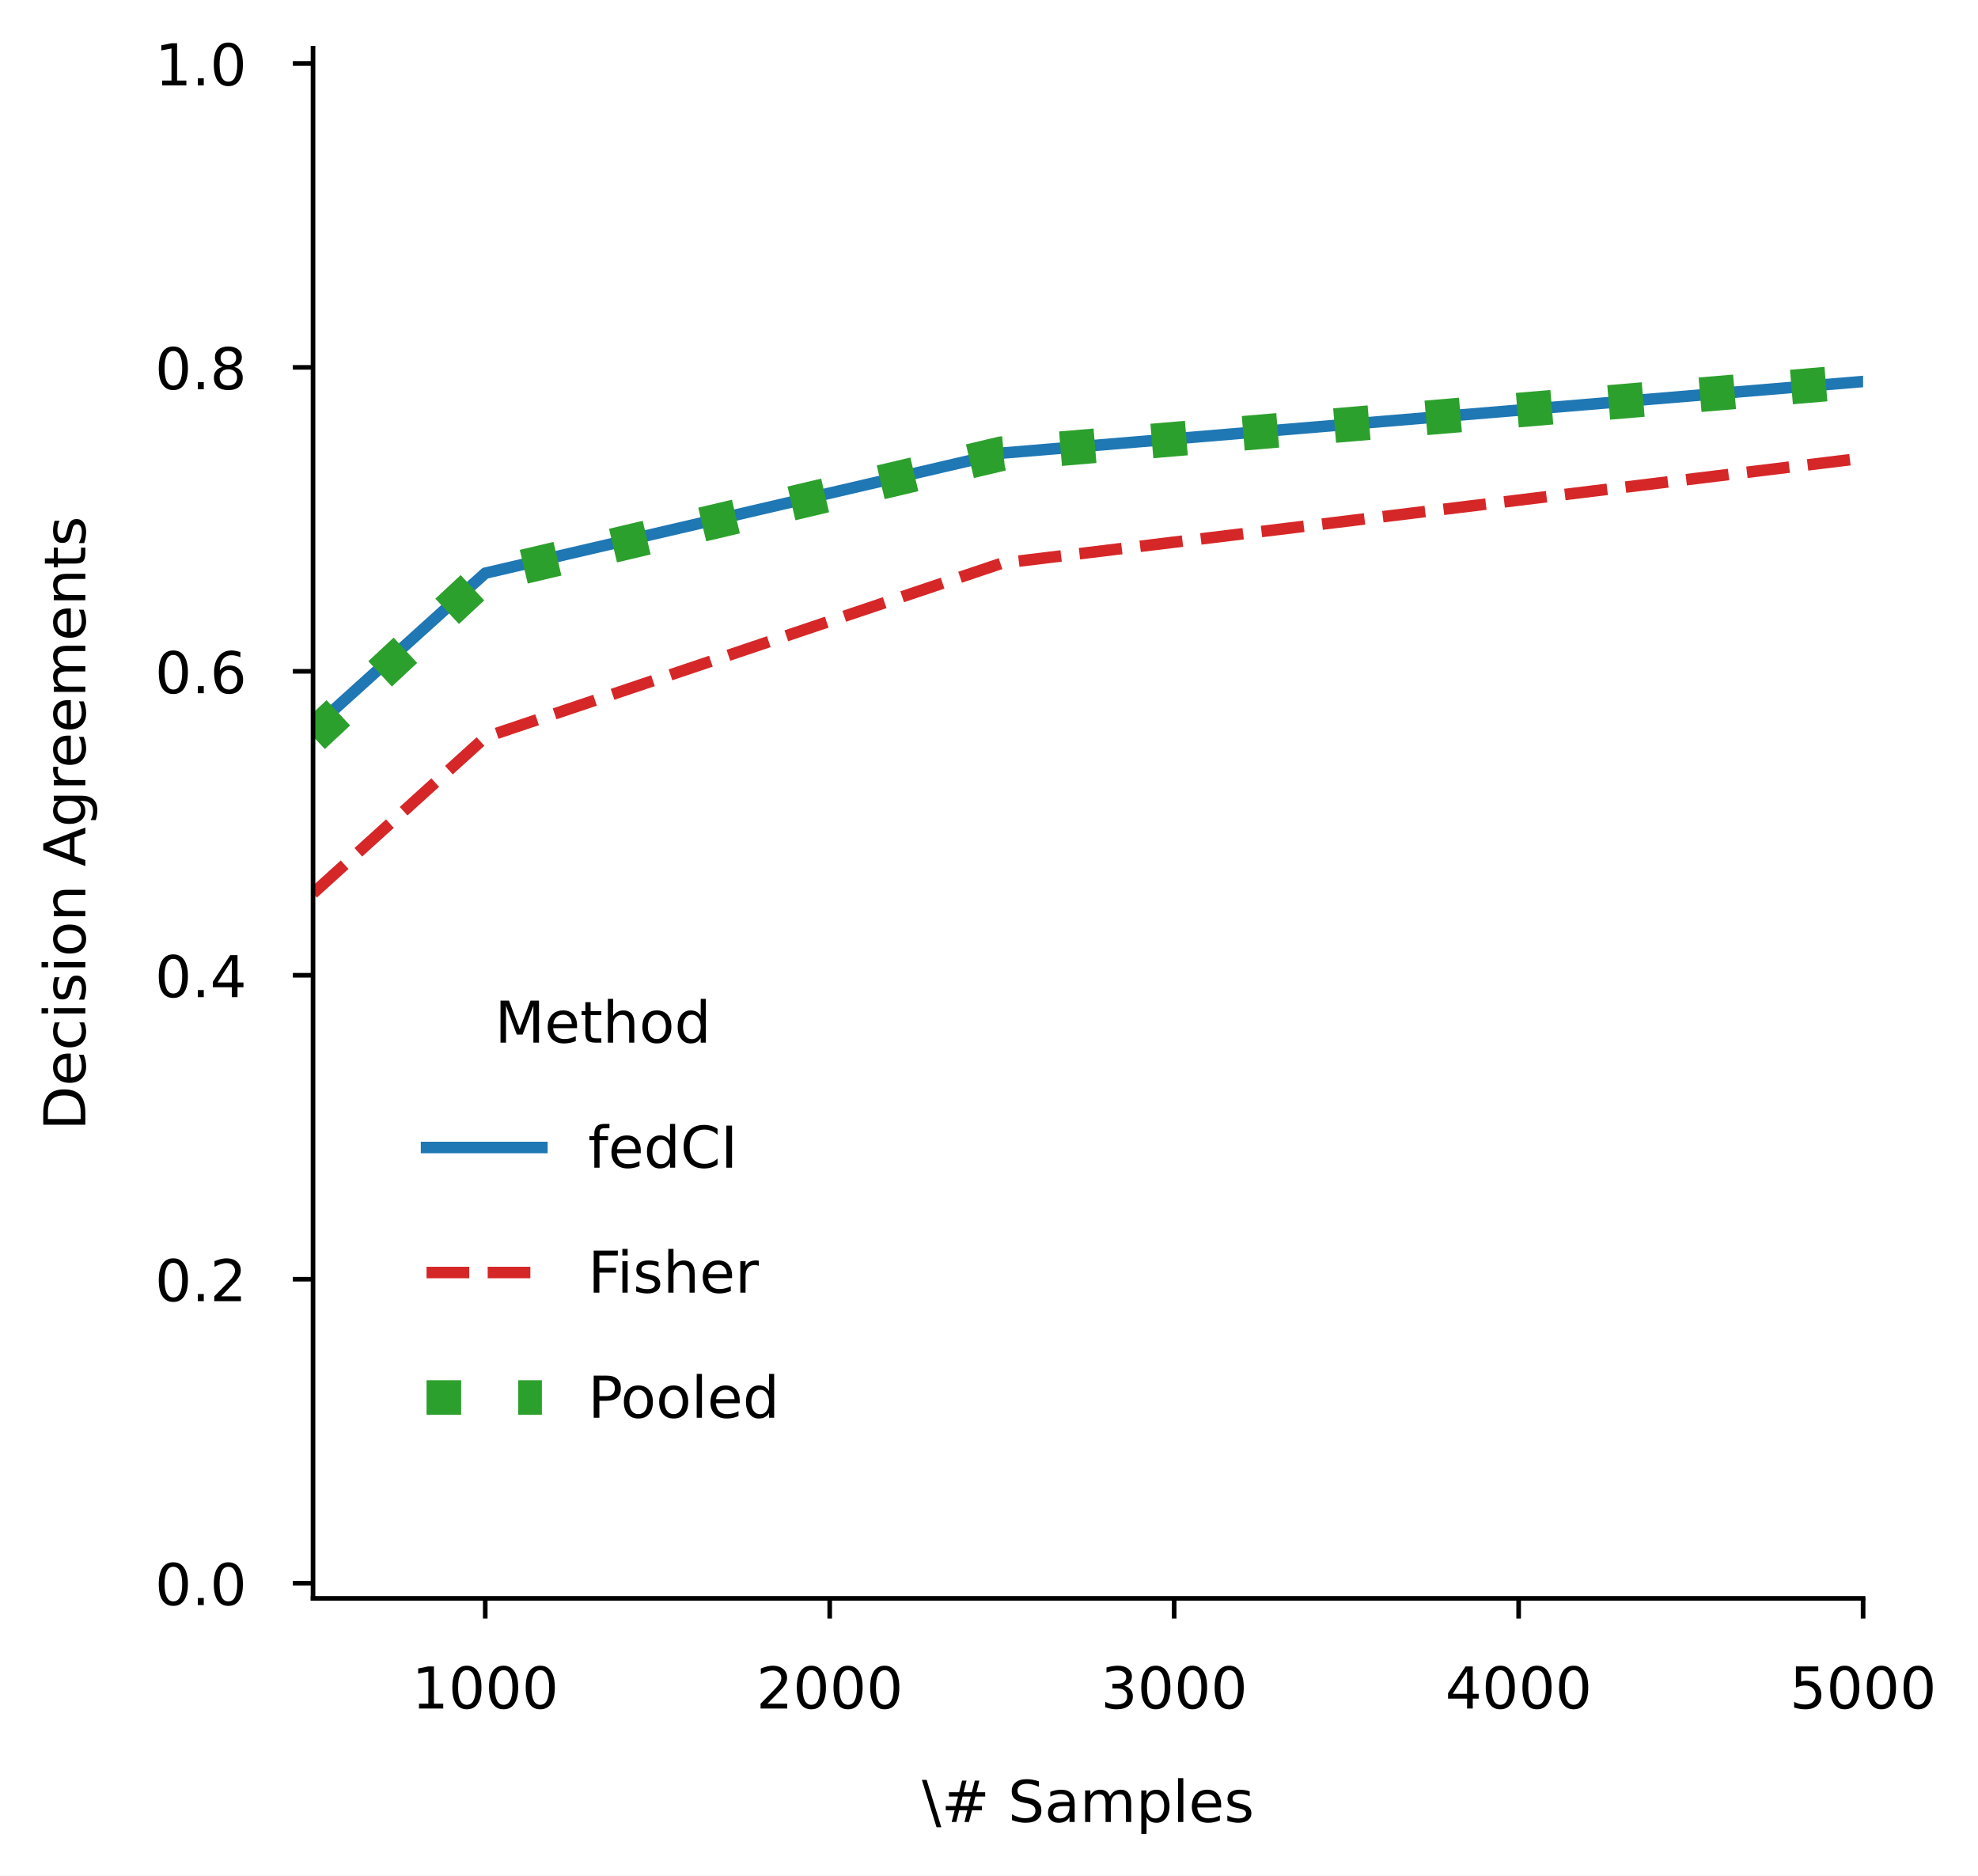
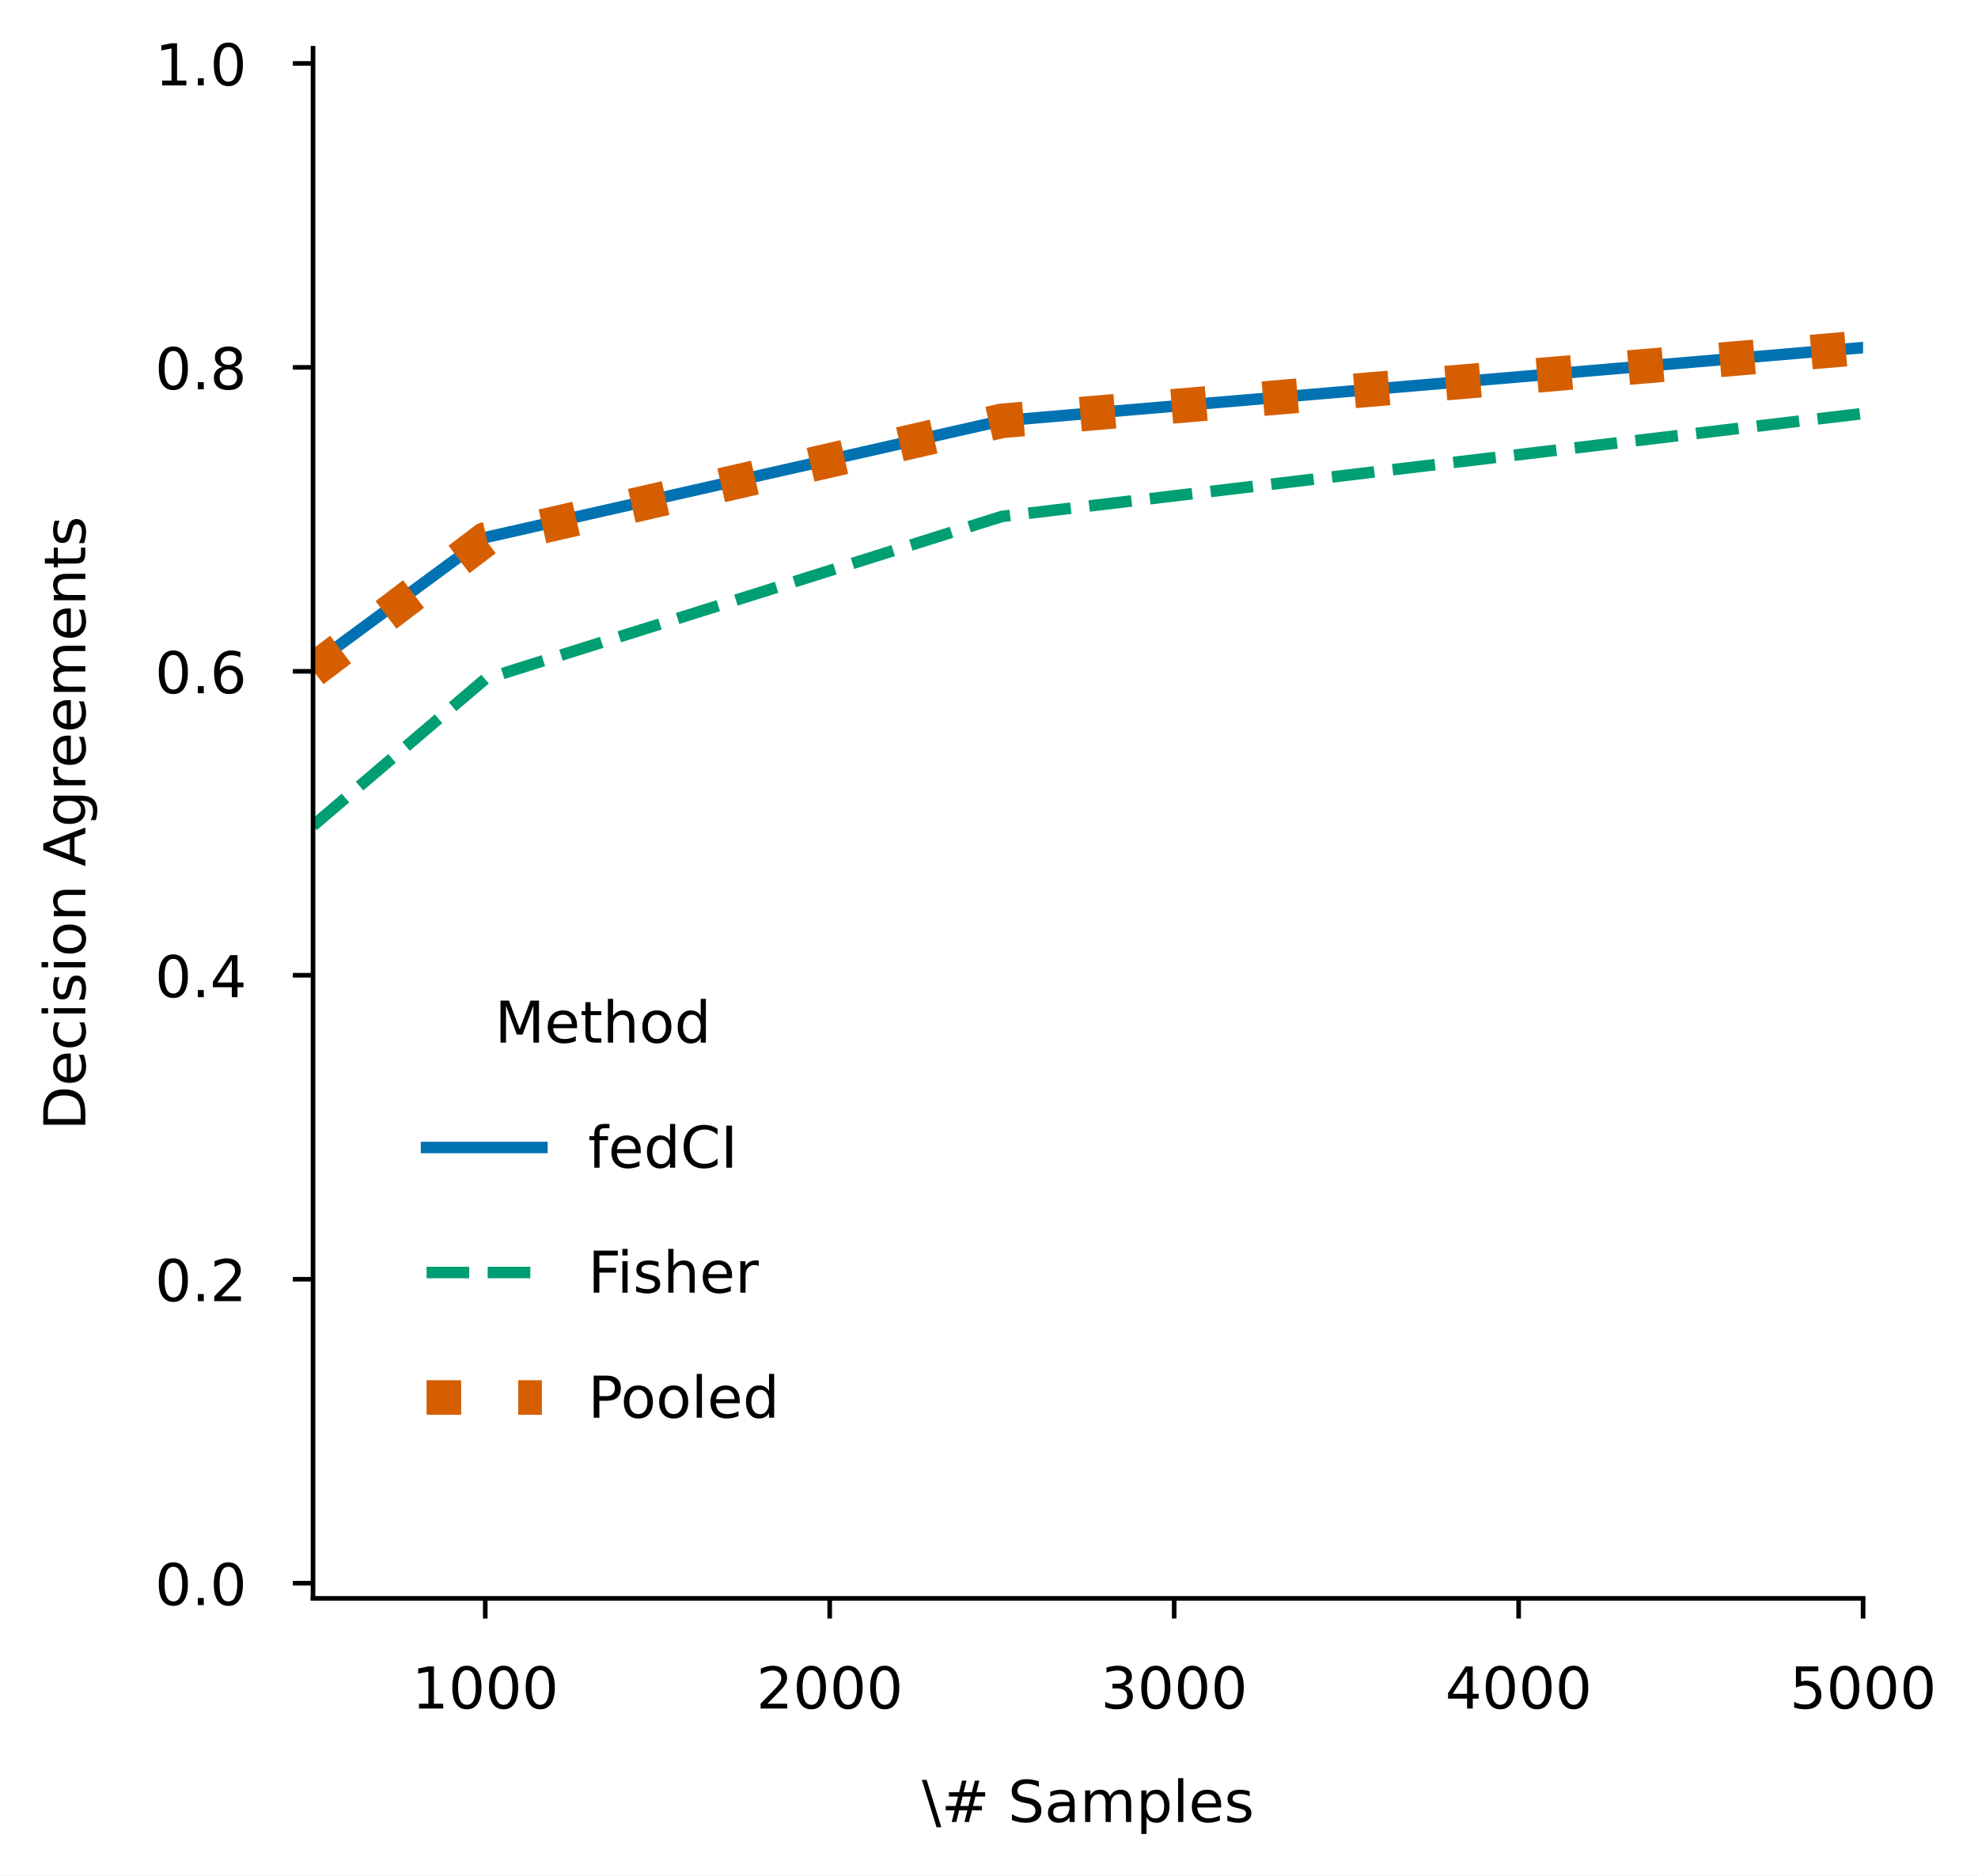
<svg xmlns="http://www.w3.org/2000/svg" xmlns:xlink="http://www.w3.org/1999/xlink" width="343.006pt" height="325.22pt" viewBox="0 0 343.006 325.22" version="1.1">
  <defs>
    <style type="text/css">*{stroke-linejoin: round; stroke-linecap: butt}</style>
  </defs>
  <g id="figure_1">
    <g id="patch_1">
      <path d="M -0 325.22  L 343.006 325.22  L 343.006 0  L -0 0  z " style="fill: #ffffff" />
    </g>
    <g id="axes_1">
      <g id="patch_2">
        <path d="M 54.281 277.164  L 323.081 277.164  L 323.081 8.364  L 54.281 8.364  z " style="fill: #ffffff" />
      </g>
      <g id="line2d_1">
-         <path d="M 54.281 126.328  L 84.148 99.39  L 173.748 78.571  L 323.081 66.152  " clip-path="url(#p2b9f4c4ec3)" style="fill: none; stroke: #1f77b4; stroke-width: 2; stroke-linecap: square" />
+         <path d="M 54.281 115.221  L 84.148 93.209  L 173.748 72.958  L 323.081 60.27  " clip-path="url(#p246159f401)" style="fill: none; stroke: #0072b2; stroke-width: 2; stroke-linecap: square" />
      </g>
      <g id="line2d_2">
-         <path d="M 54.281 154.909  L 84.148 127.834  L 173.748 97.655  L 323.081 79.438  " clip-path="url(#p2b9f4c4ec3)" style="fill: none; stroke-dasharray: 7.4,3.2; stroke-dashoffset: 0; stroke: #d62728; stroke-width: 2" />
+         <path d="M 54.281 143.184  L 84.148 117.739  L 173.748 89.551  L 323.081 71.699  " clip-path="url(#p246159f401)" style="fill: none; stroke-dasharray: 7.4,3.2; stroke-dashoffset: 0; stroke: #009e73; stroke-width: 2" />
      </g>
      <g id="matplotlib.axis_1">
        <g id="xtick_1">
          <g id="line2d_3">
            <defs>
-               <path id="md4fc4db9b8" d="M 0 0  L 0 3.5  " style="stroke: #000000; stroke-width: 0.8" />
+               <path id="mf7283353ff" d="M 0 0  L 0 3.5  " style="stroke: #000000; stroke-width: 0.8" />
            </defs>
            <g>
-               <use xlink:href="#md4fc4db9b8" x="84.148" y="277.164" style="stroke: #000000; stroke-width: 0.8" />
+               <use xlink:href="#mf7283353ff" x="84.148" y="277.164" style="stroke: #000000; stroke-width: 0.8" />
            </g>
          </g>
          <g id="text_1">
            <text style="font-size: 10px; font-family: 'DejaVu Sans', 'Bitstream Vera Sans', 'Computer Modern Sans Serif', 'Lucida Grande', 'Verdana', 'Geneva', 'Lucid', 'Arial', 'Helvetica', 'Avant Garde', sans-serif; text-anchor: middle" x="84.148" y="296.262" transform="rotate(-0 84.14792 296.2624)">1000</text>
          </g>
        </g>
        <g id="xtick_2">
          <g id="line2d_4">
            <g>
-               <use xlink:href="#md4fc4db9b8" x="143.881" y="277.164" style="stroke: #000000; stroke-width: 0.8" />
+               <use xlink:href="#mf7283353ff" x="143.881" y="277.164" style="stroke: #000000; stroke-width: 0.8" />
            </g>
          </g>
          <g id="text_2">
            <text style="font-size: 10px; font-family: 'DejaVu Sans', 'Bitstream Vera Sans', 'Computer Modern Sans Serif', 'Lucida Grande', 'Verdana', 'Geneva', 'Lucid', 'Arial', 'Helvetica', 'Avant Garde', sans-serif; text-anchor: middle" x="143.881" y="296.262" transform="rotate(-0 143.8812 296.2624)">2000</text>
          </g>
        </g>
        <g id="xtick_3">
          <g id="line2d_5">
            <g>
-               <use xlink:href="#md4fc4db9b8" x="203.615" y="277.164" style="stroke: #000000; stroke-width: 0.8" />
+               <use xlink:href="#mf7283353ff" x="203.615" y="277.164" style="stroke: #000000; stroke-width: 0.8" />
            </g>
          </g>
          <g id="text_3">
            <text style="font-size: 10px; font-family: 'DejaVu Sans', 'Bitstream Vera Sans', 'Computer Modern Sans Serif', 'Lucida Grande', 'Verdana', 'Geneva', 'Lucid', 'Arial', 'Helvetica', 'Avant Garde', sans-serif; text-anchor: middle" x="203.615" y="296.262" transform="rotate(-0 203.6146 296.2624)">3000</text>
          </g>
        </g>
        <g id="xtick_4">
          <g id="line2d_6">
            <g>
-               <use xlink:href="#md4fc4db9b8" x="263.348" y="277.164" style="stroke: #000000; stroke-width: 0.8" />
+               <use xlink:href="#mf7283353ff" x="263.348" y="277.164" style="stroke: #000000; stroke-width: 0.8" />
            </g>
          </g>
          <g id="text_4">
            <text style="font-size: 10px; font-family: 'DejaVu Sans', 'Bitstream Vera Sans', 'Computer Modern Sans Serif', 'Lucida Grande', 'Verdana', 'Geneva', 'Lucid', 'Arial', 'Helvetica', 'Avant Garde', sans-serif; text-anchor: middle" x="263.348" y="296.262" transform="rotate(-0 263.3479 296.2624)">4000</text>
          </g>
        </g>
        <g id="xtick_5">
          <g id="line2d_7">
            <g>
-               <use xlink:href="#md4fc4db9b8" x="323.081" y="277.164" style="stroke: #000000; stroke-width: 0.8" />
+               <use xlink:href="#mf7283353ff" x="323.081" y="277.164" style="stroke: #000000; stroke-width: 0.8" />
            </g>
          </g>
          <g id="text_5">
            <text style="font-size: 10px; font-family: 'DejaVu Sans', 'Bitstream Vera Sans', 'Computer Modern Sans Serif', 'Lucida Grande', 'Verdana', 'Geneva', 'Lucid', 'Arial', 'Helvetica', 'Avant Garde', sans-serif; text-anchor: middle" x="323.081" y="296.262" transform="rotate(-0 323.0813 296.2624)">5000</text>
          </g>
        </g>
        <g id="text_6">
          <text style="font-size: 10px; font-family: 'DejaVu Sans', 'Bitstream Vera Sans', 'Computer Modern Sans Serif', 'Lucida Grande', 'Verdana', 'Geneva', 'Lucid', 'Arial', 'Helvetica', 'Avant Garde', sans-serif; text-anchor: middle" x="188.681" y="315.94" transform="rotate(-0 188.6813 315.9405)">\# Samples</text>
        </g>
      </g>
      <g id="matplotlib.axis_2">
        <g id="ytick_1">
          <g id="line2d_8">
            <defs>
-               <path id="m34f03dabd9" d="M 0 0  L -3.5 0  " style="stroke: #000000; stroke-width: 0.8" />
+               <path id="m1ce6739b17" d="M 0 0  L -3.5 0  " style="stroke: #000000; stroke-width: 0.8" />
            </defs>
            <g>
-               <use xlink:href="#m34f03dabd9" x="54.281" y="274.529" style="stroke: #000000; stroke-width: 0.8" />
+               <use xlink:href="#m1ce6739b17" x="54.281" y="274.529" style="stroke: #000000; stroke-width: 0.8" />
            </g>
          </g>
          <g id="text_7">
            <text style="font-size: 10px; font-family: 'DejaVu Sans', 'Bitstream Vera Sans', 'Computer Modern Sans Serif', 'Lucida Grande', 'Verdana', 'Geneva', 'Lucid', 'Arial', 'Helvetica', 'Avant Garde', sans-serif; text-anchor: end" x="42.781" y="278.328" transform="rotate(-0 42.78125 278.3278)">0.0</text>
          </g>
        </g>
        <g id="ytick_2">
          <g id="line2d_9">
            <g>
-               <use xlink:href="#m34f03dabd9" x="54.281" y="221.823" style="stroke: #000000; stroke-width: 0.8" />
+               <use xlink:href="#m1ce6739b17" x="54.281" y="221.823" style="stroke: #000000; stroke-width: 0.8" />
            </g>
          </g>
          <g id="text_8">
            <text style="font-size: 10px; font-family: 'DejaVu Sans', 'Bitstream Vera Sans', 'Computer Modern Sans Serif', 'Lucida Grande', 'Verdana', 'Geneva', 'Lucid', 'Arial', 'Helvetica', 'Avant Garde', sans-serif; text-anchor: end" x="42.781" y="225.622" transform="rotate(-0 42.78125 225.622)">0.2</text>
          </g>
        </g>
        <g id="ytick_3">
          <g id="line2d_10">
            <g>
-               <use xlink:href="#m34f03dabd9" x="54.281" y="169.117" style="stroke: #000000; stroke-width: 0.8" />
+               <use xlink:href="#m1ce6739b17" x="54.281" y="169.117" style="stroke: #000000; stroke-width: 0.8" />
            </g>
          </g>
          <g id="text_9">
            <text style="font-size: 10px; font-family: 'DejaVu Sans', 'Bitstream Vera Sans', 'Computer Modern Sans Serif', 'Lucida Grande', 'Verdana', 'Geneva', 'Lucid', 'Arial', 'Helvetica', 'Avant Garde', sans-serif; text-anchor: end" x="42.781" y="172.916" transform="rotate(-0 42.78125 172.9161)">0.4</text>
          </g>
        </g>
        <g id="ytick_4">
          <g id="line2d_11">
            <g>
-               <use xlink:href="#m34f03dabd9" x="54.281" y="116.411" style="stroke: #000000; stroke-width: 0.8" />
+               <use xlink:href="#m1ce6739b17" x="54.281" y="116.411" style="stroke: #000000; stroke-width: 0.8" />
            </g>
          </g>
          <g id="text_10">
            <text style="font-size: 10px; font-family: 'DejaVu Sans', 'Bitstream Vera Sans', 'Computer Modern Sans Serif', 'Lucida Grande', 'Verdana', 'Geneva', 'Lucid', 'Arial', 'Helvetica', 'Avant Garde', sans-serif; text-anchor: end" x="42.781" y="120.21" transform="rotate(-0 42.78125 120.2102)">0.6</text>
          </g>
        </g>
        <g id="ytick_5">
          <g id="line2d_12">
            <g>
-               <use xlink:href="#m34f03dabd9" x="54.281" y="63.705" style="stroke: #000000; stroke-width: 0.8" />
+               <use xlink:href="#m1ce6739b17" x="54.281" y="63.705" style="stroke: #000000; stroke-width: 0.8" />
            </g>
          </g>
          <g id="text_11">
            <text style="font-size: 10px; font-family: 'DejaVu Sans', 'Bitstream Vera Sans', 'Computer Modern Sans Serif', 'Lucida Grande', 'Verdana', 'Geneva', 'Lucid', 'Arial', 'Helvetica', 'Avant Garde', sans-serif; text-anchor: end" x="42.781" y="67.504" transform="rotate(-0 42.78125 67.50432)">0.8</text>
          </g>
        </g>
        <g id="ytick_6">
          <g id="line2d_13">
            <g>
-               <use xlink:href="#m34f03dabd9" x="54.281" y="10.999" style="stroke: #000000; stroke-width: 0.8" />
+               <use xlink:href="#m1ce6739b17" x="54.281" y="10.999" style="stroke: #000000; stroke-width: 0.8" />
            </g>
          </g>
          <g id="text_12">
            <text style="font-size: 10px; font-family: 'DejaVu Sans', 'Bitstream Vera Sans', 'Computer Modern Sans Serif', 'Lucida Grande', 'Verdana', 'Geneva', 'Lucid', 'Arial', 'Helvetica', 'Avant Garde', sans-serif; text-anchor: end" x="42.781" y="14.798" transform="rotate(-0 42.78125 14.79844)">1.0</text>
          </g>
        </g>
        <g id="text_13">
          <text style="font-size: 10px; font-family: 'DejaVu Sans', 'Bitstream Vera Sans', 'Computer Modern Sans Serif', 'Lucida Grande', 'Verdana', 'Geneva', 'Lucid', 'Arial', 'Helvetica', 'Avant Garde', sans-serif; text-anchor: middle" x="14.798" y="142.764" transform="rotate(-90 14.79844 142.7639)">Decision Agreements</text>
        </g>
      </g>
      <g id="line2d_14">
-         <path d="M 54.281 127.697  L 84.148 99.847  L 173.748 78.662  L 323.081 66.061  " clip-path="url(#p2b9f4c4ec3)" style="fill: none; stroke-dasharray: 6,9.9; stroke-dashoffset: 0; stroke: #2ca02c; stroke-width: 6" />
+         <path d="M 54.281 116.255  L 84.148 93.546  L 173.748 72.973  L 323.081 60.285  " clip-path="url(#p246159f401)" style="fill: none; stroke-dasharray: 6,9.9; stroke-dashoffset: 0; stroke: #d55e00; stroke-width: 6" />
      </g>
      <g id="patch_3">
        <path d="M 54.281 277.164  L 54.281 8.364  " style="fill: none; stroke: #000000; stroke-width: 0.8; stroke-linejoin: miter; stroke-linecap: square" />
      </g>
      <g id="patch_4">
        <path d="M 54.281 277.164  L 323.081 277.164  " style="fill: none; stroke: #000000; stroke-width: 0.8; stroke-linejoin: miter; stroke-linecap: square" />
      </g>
      <g id="legend_1">
        <g id="text_14">
          <text style="font-size: 10px; font-family: 'DejaVu Sans', 'Bitstream Vera Sans', 'Computer Modern Sans Serif', 'Lucida Grande', 'Verdana', 'Geneva', 'Lucid', 'Arial', 'Helvetica', 'Avant Garde', sans-serif; text-anchor: start" x="85.808" y="180.802" transform="rotate(-0 85.80831 180.8024)">Method</text>
        </g>
        <g id="line2d_15">
-           <path d="M 73.969 198.98  L 83.969 198.98  L 93.969 198.98  " style="fill: none; stroke: #1f77b4; stroke-width: 2; stroke-linecap: square" />
+           <path d="M 73.969 198.98  L 83.969 198.98  L 93.969 198.98  " style="fill: none; stroke: #0072b2; stroke-width: 2; stroke-linecap: square" />
        </g>
        <g id="text_15">
          <text style="font-size: 10px; font-family: 'DejaVu Sans', 'Bitstream Vera Sans', 'Computer Modern Sans Serif', 'Lucida Grande', 'Verdana', 'Geneva', 'Lucid', 'Arial', 'Helvetica', 'Avant Garde', sans-serif; text-anchor: start" x="101.969" y="202.48" transform="rotate(-0 101.9693 202.4805)">fedCI</text>
        </g>
        <g id="line2d_16">
-           <path d="M 73.969 220.659  L 83.969 220.659  L 93.969 220.659  " style="fill: none; stroke-dasharray: 7.4,3.2; stroke-dashoffset: 0; stroke: #d62728; stroke-width: 2" />
+           <path d="M 73.969 220.659  L 83.969 220.659  L 93.969 220.659  " style="fill: none; stroke-dasharray: 7.4,3.2; stroke-dashoffset: 0; stroke: #009e73; stroke-width: 2" />
        </g>
        <g id="text_16">
          <text style="font-size: 10px; font-family: 'DejaVu Sans', 'Bitstream Vera Sans', 'Computer Modern Sans Serif', 'Lucida Grande', 'Verdana', 'Geneva', 'Lucid', 'Arial', 'Helvetica', 'Avant Garde', sans-serif; text-anchor: start" x="101.969" y="224.159" transform="rotate(-0 101.9693 224.1586)">Fisher</text>
        </g>
        <g id="line2d_17">
-           <path d="M 73.969 242.337  L 83.969 242.337  L 93.969 242.337  " style="fill: none; stroke-dasharray: 6,9.9; stroke-dashoffset: 0; stroke: #2ca02c; stroke-width: 6" />
+           <path d="M 73.969 242.337  L 83.969 242.337  L 93.969 242.337  " style="fill: none; stroke-dasharray: 6,9.9; stroke-dashoffset: 0; stroke: #d55e00; stroke-width: 6" />
        </g>
        <g id="text_17">
          <text style="font-size: 10px; font-family: 'DejaVu Sans', 'Bitstream Vera Sans', 'Computer Modern Sans Serif', 'Lucida Grande', 'Verdana', 'Geneva', 'Lucid', 'Arial', 'Helvetica', 'Avant Garde', sans-serif; text-anchor: start" x="101.969" y="245.837" transform="rotate(-0 101.9693 245.8367)">Pooled</text>
        </g>
      </g>
    </g>
  </g>
  <defs>
-     <clipPath id="p2b9f4c4ec3">
+     <clipPath id="p246159f401">
      <rect x="54.281" y="8.364" width="268.8" height="268.8" />
    </clipPath>
  </defs>
</svg>
